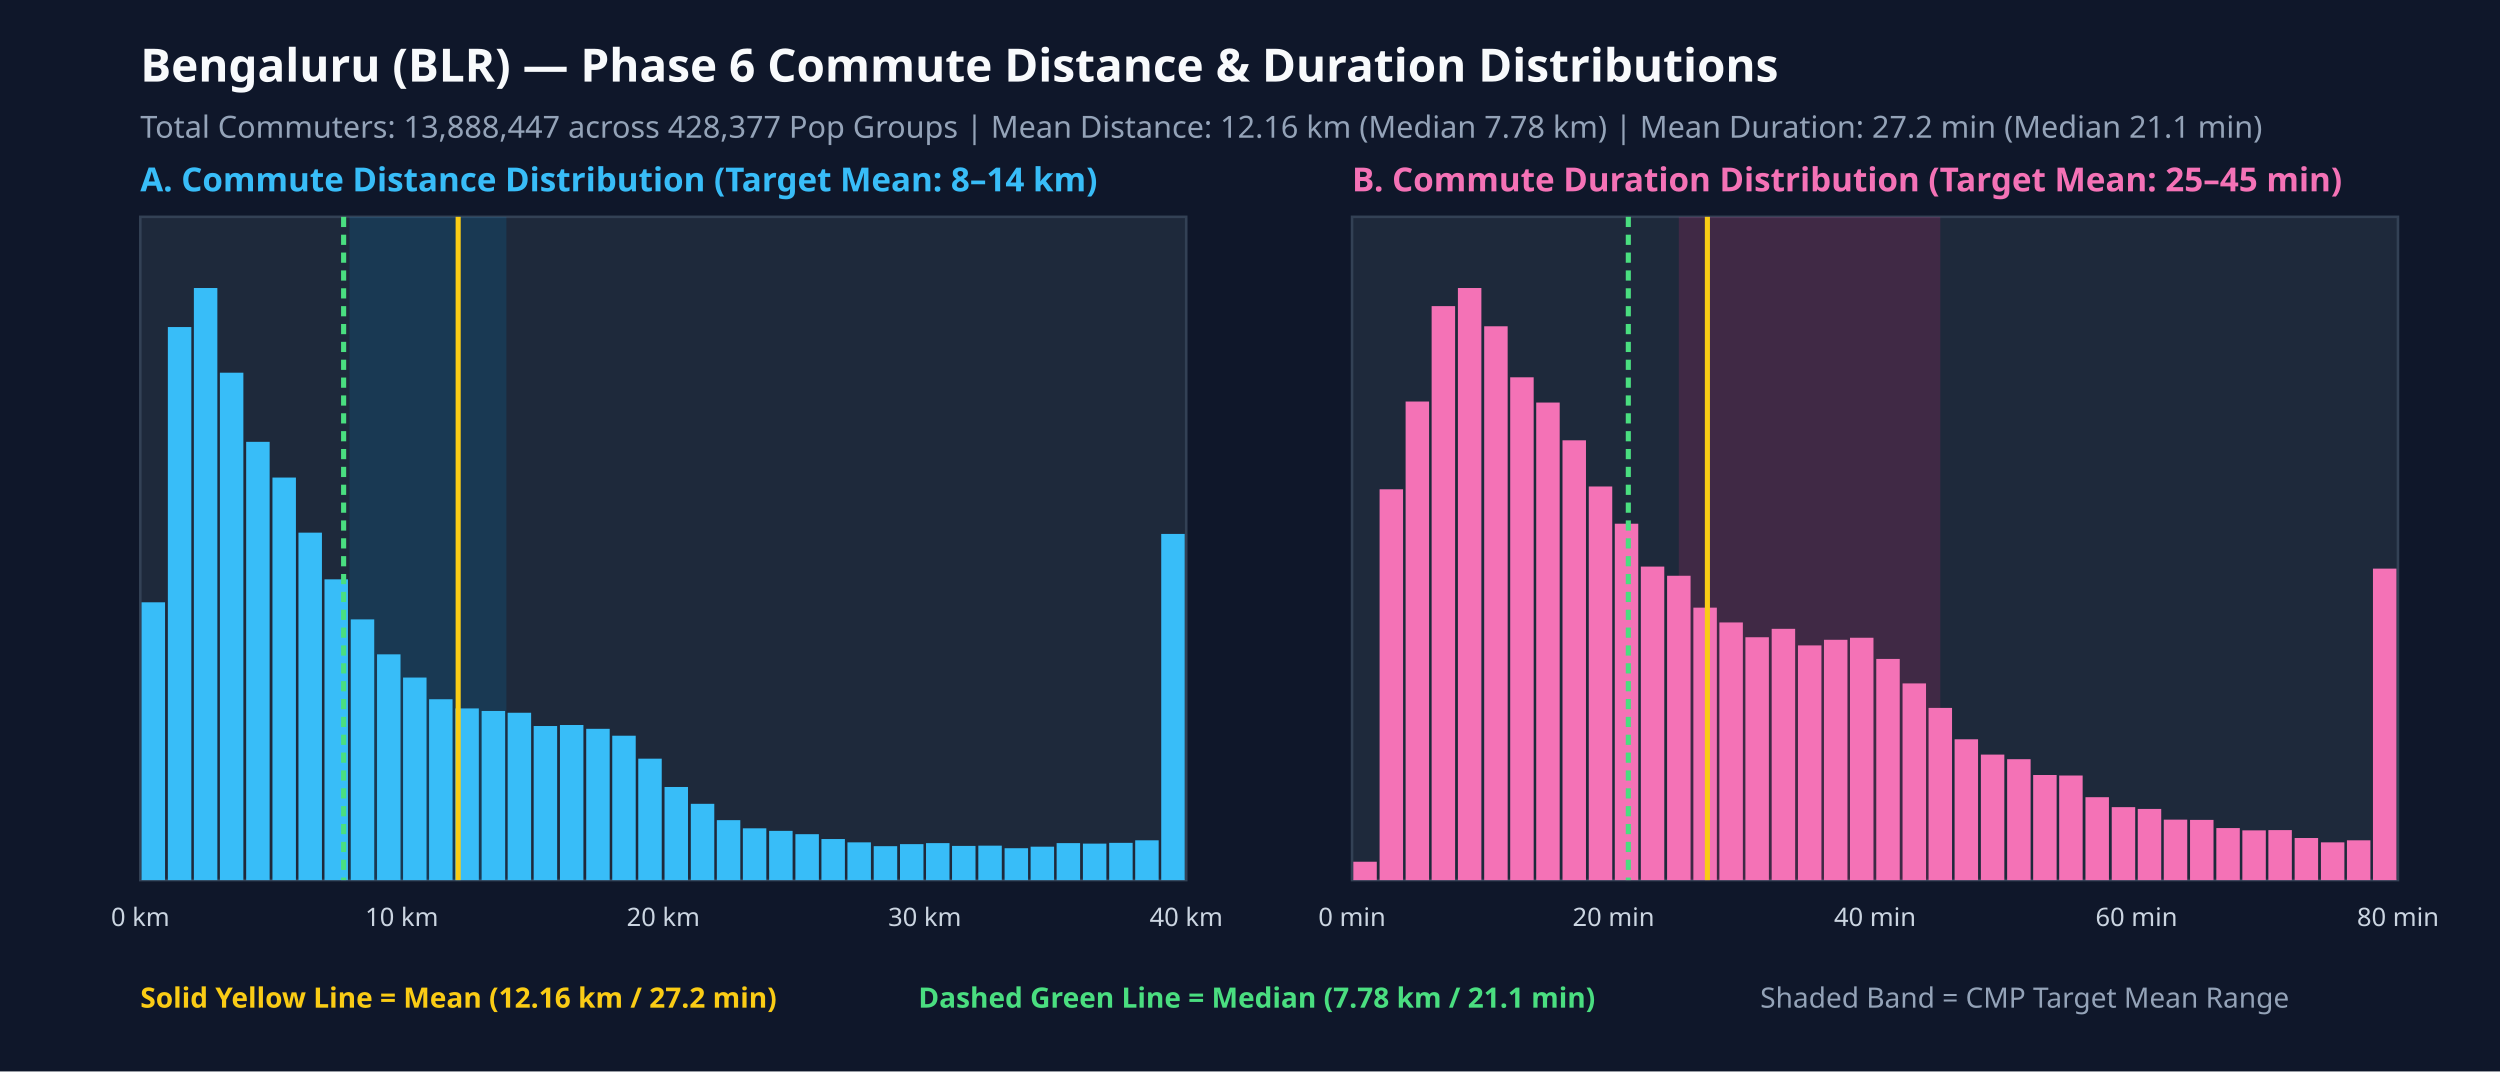
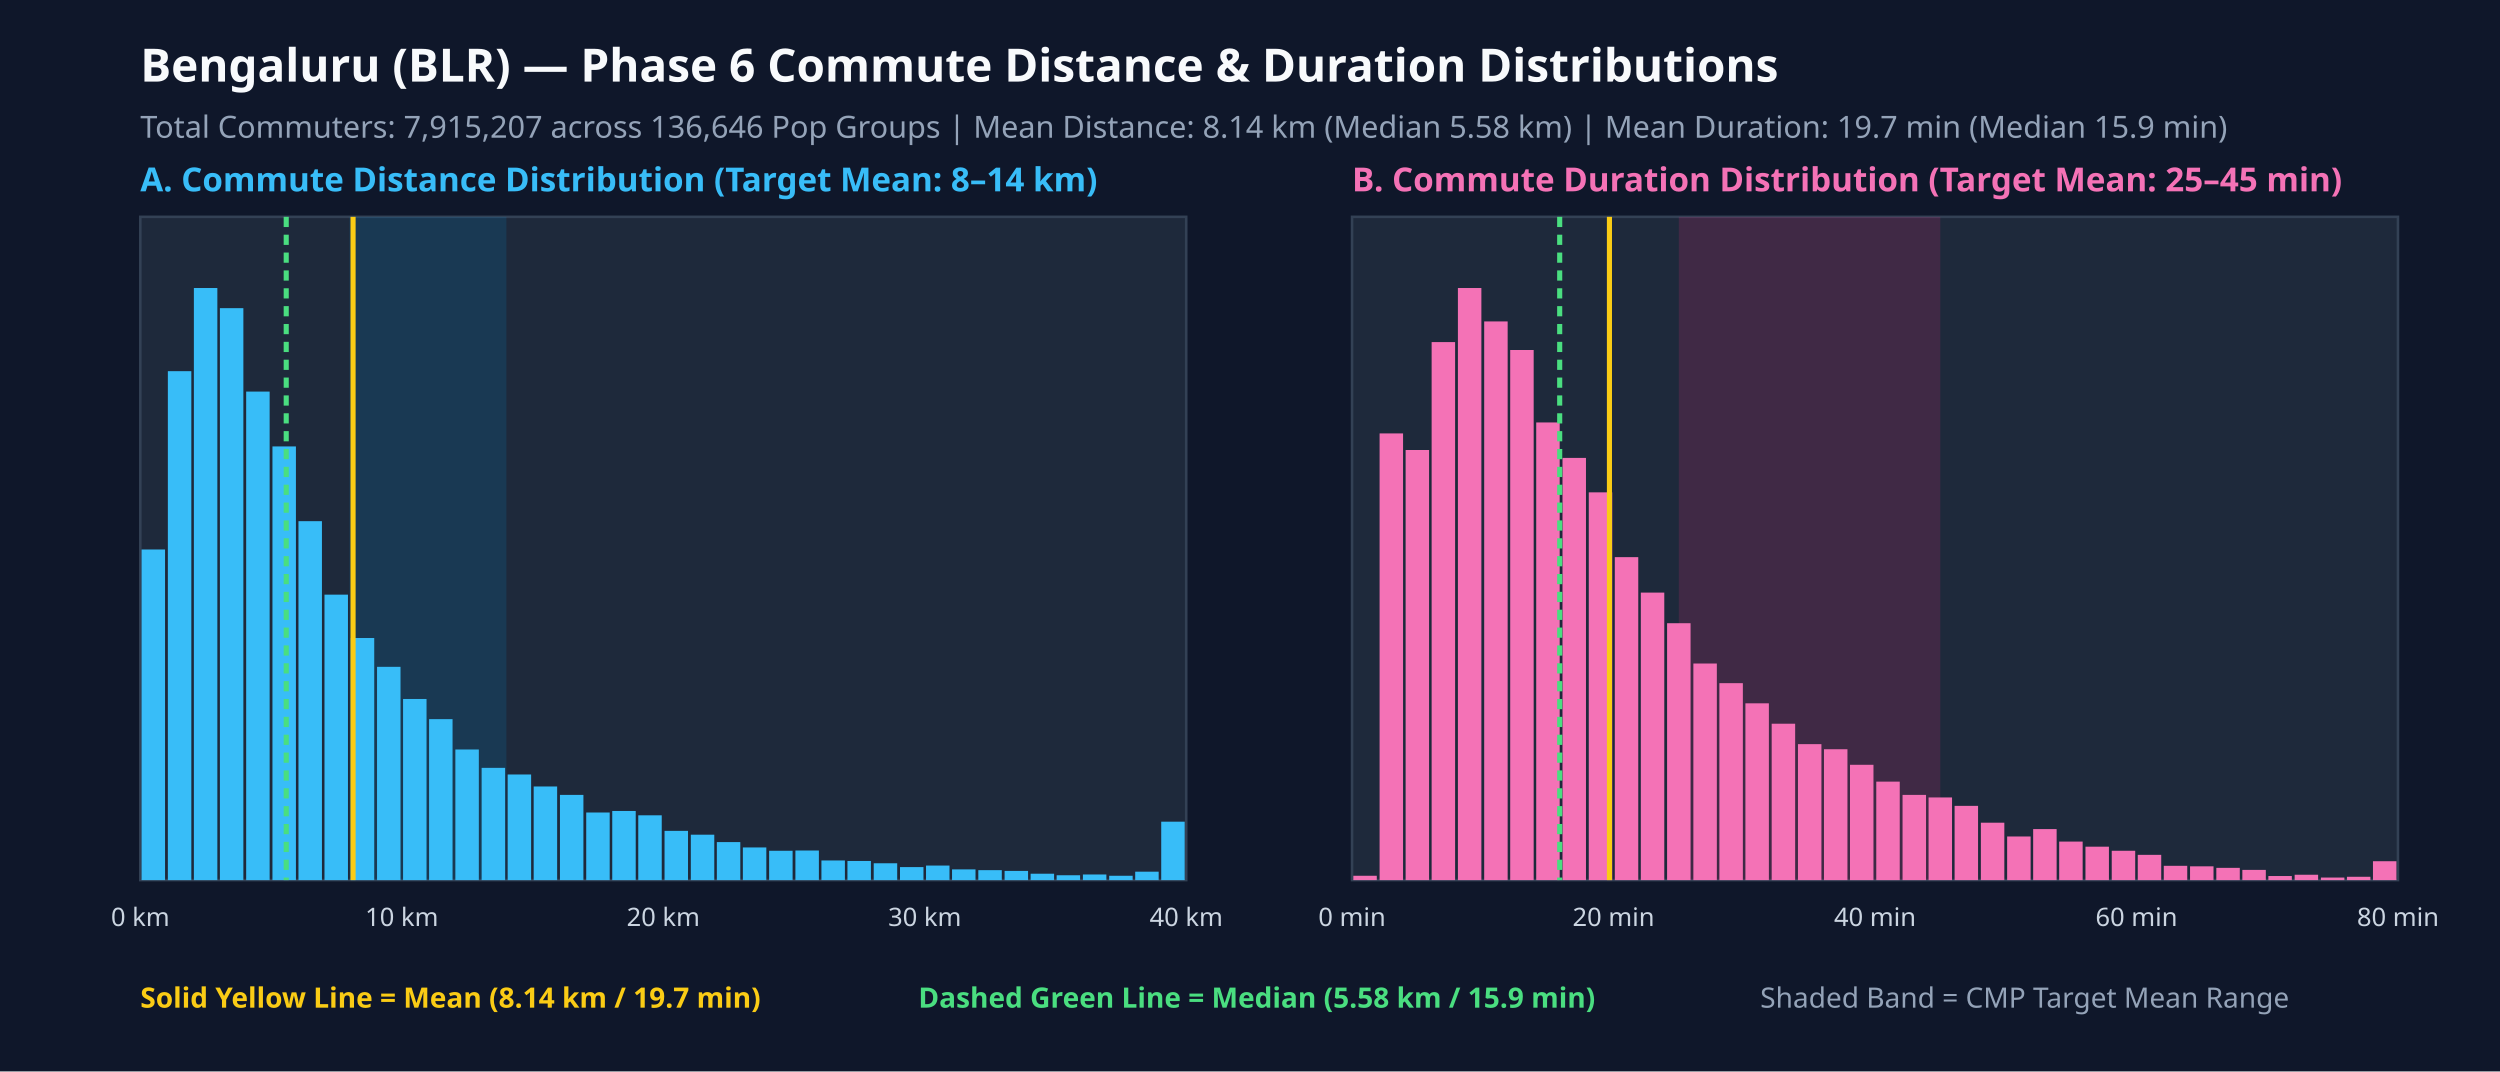
<svg xmlns="http://www.w3.org/2000/svg" width="980" height="420" viewBox="0 0 980 420">
  <rect width="980" height="420" fill="#0f172a" />
  <text x="55" y="32" fill="#f8fafc" font-family="sans-serif" font-size="18" font-weight="bold">Bengaluru (BLR) — Phase 6 Commute Distance &amp; Duration Distributions</text>
-   <text x="55" y="54" fill="#94a3b8" font-family="sans-serif" font-size="12">Total Commuters: 13,888,447 across 428,377 Pop Groups | Mean Distance: 12.16 km (Median 7.78 km) | Mean Duration: 27.2 min (Median 21.1 min)</text>
+   <text x="55" y="54" fill="#94a3b8" font-family="sans-serif" font-size="12">Total Commuters: 7,915,207 across 136,646 Pop Groups | Mean Distance: 8.14 km (Median 5.58 km) | Mean Duration: 19.7 min (Median 15.9 min)</text>
  <text x="55" y="75" fill="#38bdf8" font-family="sans-serif" font-size="13" font-weight="bold">A. Commute Distance Distribution (Target Mean: 8–14 km)</text>
  <rect x="55" y="85" width="410" height="260" fill="#1e293b" stroke="#334155" />
  <rect x="137.0" y="85" width="61.5" height="260" fill="#0284c7" fill-opacity="0.18" />
-   <rect x="55.5" y="236.1" width="9.2" height="108.9" fill="#38bdf8" />
-   <rect x="65.8" y="128.2" width="9.2" height="216.8" fill="#38bdf8" />
+   <rect x="55.5" y="215.4" width="9.2" height="129.6" fill="#38bdf8" />
+   <rect x="65.8" y="145.5" width="9.2" height="199.5" fill="#38bdf8" />
  <rect x="76.0" y="112.9" width="9.2" height="232.1" fill="#38bdf8" />
-   <rect x="86.2" y="146.1" width="9.2" height="198.9" fill="#38bdf8" />
-   <rect x="96.5" y="173.2" width="9.2" height="171.8" fill="#38bdf8" />
-   <rect x="106.8" y="187.2" width="9.2" height="157.8" fill="#38bdf8" />
-   <rect x="117.0" y="208.8" width="9.2" height="136.2" fill="#38bdf8" />
-   <rect x="127.2" y="227.1" width="9.2" height="117.9" fill="#38bdf8" />
-   <rect x="137.5" y="242.8" width="9.2" height="102.2" fill="#38bdf8" />
-   <rect x="147.8" y="256.5" width="9.2" height="88.5" fill="#38bdf8" />
-   <rect x="158.0" y="265.6" width="9.2" height="79.4" fill="#38bdf8" />
-   <rect x="168.2" y="274.1" width="9.2" height="70.9" fill="#38bdf8" />
-   <rect x="178.5" y="277.7" width="9.2" height="67.3" fill="#38bdf8" />
-   <rect x="188.8" y="278.7" width="9.2" height="66.3" fill="#38bdf8" />
-   <rect x="199.0" y="279.4" width="9.2" height="65.6" fill="#38bdf8" />
-   <rect x="209.2" y="284.6" width="9.2" height="60.4" fill="#38bdf8" />
-   <rect x="219.5" y="284.2" width="9.2" height="60.8" fill="#38bdf8" />
-   <rect x="229.8" y="285.7" width="9.2" height="59.3" fill="#38bdf8" />
-   <rect x="240.0" y="288.4" width="9.2" height="56.6" fill="#38bdf8" />
-   <rect x="250.2" y="297.4" width="9.2" height="47.6" fill="#38bdf8" />
-   <rect x="260.5" y="308.5" width="9.2" height="36.5" fill="#38bdf8" />
-   <rect x="270.8" y="315.1" width="9.2" height="29.9" fill="#38bdf8" />
-   <rect x="281.0" y="321.5" width="9.2" height="23.5" fill="#38bdf8" />
-   <rect x="291.2" y="324.7" width="9.2" height="20.3" fill="#38bdf8" />
-   <rect x="301.5" y="325.7" width="9.2" height="19.3" fill="#38bdf8" />
-   <rect x="311.8" y="327.0" width="9.2" height="18.0" fill="#38bdf8" />
-   <rect x="322.0" y="328.9" width="9.2" height="16.1" fill="#38bdf8" />
-   <rect x="332.2" y="330.2" width="9.2" height="14.8" fill="#38bdf8" />
-   <rect x="342.5" y="331.7" width="9.2" height="13.3" fill="#38bdf8" />
-   <rect x="352.8" y="330.9" width="9.2" height="14.1" fill="#38bdf8" />
-   <rect x="363.0" y="330.5" width="9.2" height="14.5" fill="#38bdf8" />
-   <rect x="373.2" y="331.6" width="9.2" height="13.4" fill="#38bdf8" />
-   <rect x="383.5" y="331.5" width="9.2" height="13.5" fill="#38bdf8" />
-   <rect x="393.8" y="332.5" width="9.2" height="12.5" fill="#38bdf8" />
-   <rect x="404.0" y="331.9" width="9.2" height="13.1" fill="#38bdf8" />
-   <rect x="414.2" y="330.5" width="9.2" height="14.5" fill="#38bdf8" />
-   <rect x="424.5" y="330.7" width="9.2" height="14.3" fill="#38bdf8" />
-   <rect x="434.8" y="330.4" width="9.2" height="14.6" fill="#38bdf8" />
-   <rect x="445.0" y="329.4" width="9.2" height="15.6" fill="#38bdf8" />
-   <rect x="455.2" y="209.3" width="9.2" height="135.7" fill="#38bdf8" />
-   <line x1="179.6" y1="85" x2="179.6" y2="345" stroke="#facc15" stroke-width="2" />
-   <line x1="134.7" y1="85" x2="134.7" y2="345" stroke="#4ade80" stroke-width="2" stroke-dasharray="4,3" />
+   <rect x="86.2" y="120.8" width="9.2" height="224.2" fill="#38bdf8" />
+   <rect x="96.5" y="153.5" width="9.2" height="191.5" fill="#38bdf8" />
+   <rect x="106.8" y="175.0" width="9.2" height="170.0" fill="#38bdf8" />
+   <rect x="117.0" y="204.3" width="9.2" height="140.7" fill="#38bdf8" />
+   <rect x="127.2" y="233.1" width="9.2" height="111.9" fill="#38bdf8" />
+   <rect x="137.5" y="250.1" width="9.2" height="94.9" fill="#38bdf8" />
+   <rect x="147.8" y="261.4" width="9.2" height="83.6" fill="#38bdf8" />
+   <rect x="158.0" y="274.0" width="9.2" height="71.0" fill="#38bdf8" />
+   <rect x="168.2" y="281.9" width="9.2" height="63.1" fill="#38bdf8" />
+   <rect x="178.5" y="293.8" width="9.2" height="51.2" fill="#38bdf8" />
+   <rect x="188.8" y="301.0" width="9.2" height="44.0" fill="#38bdf8" />
+   <rect x="199.0" y="303.6" width="9.2" height="41.4" fill="#38bdf8" />
+   <rect x="209.2" y="308.3" width="9.2" height="36.7" fill="#38bdf8" />
+   <rect x="219.5" y="311.6" width="9.2" height="33.4" fill="#38bdf8" />
+   <rect x="229.8" y="318.5" width="9.2" height="26.5" fill="#38bdf8" />
+   <rect x="240.0" y="317.9" width="9.2" height="27.1" fill="#38bdf8" />
+   <rect x="250.2" y="319.6" width="9.2" height="25.4" fill="#38bdf8" />
+   <rect x="260.5" y="325.7" width="9.2" height="19.3" fill="#38bdf8" />
+   <rect x="270.8" y="327.2" width="9.2" height="17.8" fill="#38bdf8" />
+   <rect x="281.0" y="330.1" width="9.2" height="14.9" fill="#38bdf8" />
+   <rect x="291.2" y="332.2" width="9.2" height="12.8" fill="#38bdf8" />
+   <rect x="301.5" y="333.5" width="9.2" height="11.5" fill="#38bdf8" />
+   <rect x="311.8" y="333.4" width="9.2" height="11.6" fill="#38bdf8" />
+   <rect x="322.0" y="337.3" width="9.2" height="7.7" fill="#38bdf8" />
+   <rect x="332.2" y="337.5" width="9.2" height="7.5" fill="#38bdf8" />
+   <rect x="342.5" y="338.4" width="9.2" height="6.6" fill="#38bdf8" />
+   <rect x="352.8" y="339.9" width="9.2" height="5.1" fill="#38bdf8" />
+   <rect x="363.0" y="339.3" width="9.2" height="5.7" fill="#38bdf8" />
+   <rect x="373.2" y="340.8" width="9.2" height="4.2" fill="#38bdf8" />
+   <rect x="383.5" y="341.1" width="9.2" height="3.9" fill="#38bdf8" />
+   <rect x="393.8" y="341.4" width="9.2" height="3.6" fill="#38bdf8" />
+   <rect x="404.0" y="342.5" width="9.2" height="2.5" fill="#38bdf8" />
+   <rect x="414.2" y="343.1" width="9.2" height="1.9" fill="#38bdf8" />
+   <rect x="424.5" y="342.8" width="9.2" height="2.2" fill="#38bdf8" />
+   <rect x="434.8" y="343.3" width="9.2" height="1.7" fill="#38bdf8" />
+   <rect x="445.0" y="341.7" width="9.2" height="3.3" fill="#38bdf8" />
+   <rect x="455.2" y="322.1" width="9.2" height="22.9" fill="#38bdf8" />
+   <line x1="138.4" y1="85" x2="138.4" y2="345" stroke="#facc15" stroke-width="2" />
+   <line x1="112.2" y1="85" x2="112.2" y2="345" stroke="#4ade80" stroke-width="2" stroke-dasharray="4,3" />
  <text x="55.0" y="363" fill="#cbd5e1" font-family="sans-serif" font-size="10" text-anchor="middle">0 km</text>
  <text x="157.5" y="363" fill="#cbd5e1" font-family="sans-serif" font-size="10" text-anchor="middle">10 km</text>
  <text x="260.0" y="363" fill="#cbd5e1" font-family="sans-serif" font-size="10" text-anchor="middle">20 km</text>
  <text x="362.5" y="363" fill="#cbd5e1" font-family="sans-serif" font-size="10" text-anchor="middle">30 km</text>
  <text x="465.0" y="363" fill="#cbd5e1" font-family="sans-serif" font-size="10" text-anchor="middle">40 km</text>
  <text x="530" y="75" fill="#f472b6" font-family="sans-serif" font-size="13" font-weight="bold">B. Commute Duration Distribution (Target Mean: 25–45 min)</text>
  <rect x="530" y="85" width="410" height="260" fill="#1e293b" stroke="#334155" />
  <rect x="658.1" y="85" width="102.5" height="260" fill="#db2777" fill-opacity="0.18" />
-   <rect x="530.5" y="337.8" width="9.2" height="7.2" fill="#f472b6" />
-   <rect x="540.8" y="191.8" width="9.2" height="153.2" fill="#f472b6" />
-   <rect x="551.0" y="157.4" width="9.2" height="187.6" fill="#f472b6" />
-   <rect x="561.2" y="120.0" width="9.2" height="225.0" fill="#f472b6" />
+   <rect x="530.5" y="343.3" width="9.2" height="1.7" fill="#f472b6" />
+   <rect x="540.8" y="169.9" width="9.2" height="175.1" fill="#f472b6" />
+   <rect x="551.0" y="176.4" width="9.2" height="168.6" fill="#f472b6" />
+   <rect x="561.2" y="134.1" width="9.2" height="210.9" fill="#f472b6" />
  <rect x="571.5" y="112.9" width="9.2" height="232.1" fill="#f472b6" />
-   <rect x="581.8" y="127.9" width="9.2" height="217.1" fill="#f472b6" />
-   <rect x="592.0" y="147.9" width="9.2" height="197.1" fill="#f472b6" />
-   <rect x="602.2" y="157.8" width="9.2" height="187.2" fill="#f472b6" />
-   <rect x="612.5" y="172.6" width="9.2" height="172.4" fill="#f472b6" />
-   <rect x="622.8" y="190.7" width="9.2" height="154.3" fill="#f472b6" />
-   <rect x="633.0" y="205.3" width="9.2" height="139.7" fill="#f472b6" />
-   <rect x="643.2" y="222.1" width="9.2" height="122.9" fill="#f472b6" />
-   <rect x="653.5" y="225.7" width="9.2" height="119.3" fill="#f472b6" />
-   <rect x="663.8" y="238.2" width="9.2" height="106.8" fill="#f472b6" />
-   <rect x="674.0" y="244.0" width="9.2" height="101.0" fill="#f472b6" />
-   <rect x="684.2" y="249.8" width="9.2" height="95.2" fill="#f472b6" />
-   <rect x="694.5" y="246.5" width="9.2" height="98.5" fill="#f472b6" />
-   <rect x="704.8" y="253.0" width="9.2" height="92.0" fill="#f472b6" />
-   <rect x="715.0" y="250.8" width="9.2" height="94.2" fill="#f472b6" />
-   <rect x="725.2" y="250.0" width="9.2" height="95.0" fill="#f472b6" />
-   <rect x="735.5" y="258.3" width="9.2" height="86.7" fill="#f472b6" />
-   <rect x="745.8" y="267.9" width="9.2" height="77.1" fill="#f472b6" />
-   <rect x="756.0" y="277.5" width="9.2" height="67.5" fill="#f472b6" />
-   <rect x="766.2" y="289.8" width="9.2" height="55.2" fill="#f472b6" />
-   <rect x="776.5" y="295.8" width="9.2" height="49.2" fill="#f472b6" />
-   <rect x="786.8" y="297.6" width="9.2" height="47.4" fill="#f472b6" />
-   <rect x="797.0" y="303.8" width="9.2" height="41.2" fill="#f472b6" />
-   <rect x="807.2" y="304.0" width="9.2" height="41.0" fill="#f472b6" />
-   <rect x="817.5" y="312.5" width="9.2" height="32.5" fill="#f472b6" />
-   <rect x="827.8" y="316.4" width="9.2" height="28.6" fill="#f472b6" />
-   <rect x="838.0" y="317.1" width="9.2" height="27.9" fill="#f472b6" />
-   <rect x="848.2" y="321.3" width="9.2" height="23.7" fill="#f472b6" />
-   <rect x="858.5" y="321.4" width="9.2" height="23.6" fill="#f472b6" />
-   <rect x="868.8" y="324.6" width="9.2" height="20.4" fill="#f472b6" />
-   <rect x="879.0" y="325.5" width="9.2" height="19.5" fill="#f472b6" />
-   <rect x="889.2" y="325.4" width="9.2" height="19.6" fill="#f472b6" />
-   <rect x="899.5" y="328.5" width="9.2" height="16.5" fill="#f472b6" />
-   <rect x="909.8" y="330.2" width="9.2" height="14.8" fill="#f472b6" />
-   <rect x="920.0" y="329.4" width="9.2" height="15.6" fill="#f472b6" />
-   <rect x="930.2" y="222.9" width="9.2" height="122.1" fill="#f472b6" />
-   <line x1="669.3" y1="85" x2="669.3" y2="345" stroke="#facc15" stroke-width="2" />
-   <line x1="638.3" y1="85" x2="638.3" y2="345" stroke="#4ade80" stroke-width="2" stroke-dasharray="4,3" />
+   <rect x="581.8" y="126.0" width="9.2" height="219.0" fill="#f472b6" />
+   <rect x="592.0" y="137.2" width="9.2" height="207.8" fill="#f472b6" />
+   <rect x="602.2" y="165.6" width="9.2" height="179.4" fill="#f472b6" />
+   <rect x="612.5" y="179.5" width="9.2" height="165.5" fill="#f472b6" />
+   <rect x="622.8" y="193.0" width="9.2" height="152.0" fill="#f472b6" />
+   <rect x="633.0" y="218.4" width="9.2" height="126.6" fill="#f472b6" />
+   <rect x="643.2" y="232.3" width="9.2" height="112.7" fill="#f472b6" />
+   <rect x="653.5" y="244.3" width="9.2" height="100.7" fill="#f472b6" />
+   <rect x="663.8" y="260.1" width="9.2" height="84.9" fill="#f472b6" />
+   <rect x="674.0" y="267.8" width="9.2" height="77.2" fill="#f472b6" />
+   <rect x="684.2" y="275.7" width="9.2" height="69.3" fill="#f472b6" />
+   <rect x="694.5" y="283.7" width="9.2" height="61.3" fill="#f472b6" />
+   <rect x="704.8" y="291.7" width="9.2" height="53.3" fill="#f472b6" />
+   <rect x="715.0" y="293.7" width="9.2" height="51.3" fill="#f472b6" />
+   <rect x="725.2" y="299.8" width="9.2" height="45.2" fill="#f472b6" />
+   <rect x="735.5" y="306.4" width="9.2" height="38.6" fill="#f472b6" />
+   <rect x="745.8" y="311.6" width="9.2" height="33.4" fill="#f472b6" />
+   <rect x="756.0" y="312.6" width="9.2" height="32.4" fill="#f472b6" />
+   <rect x="766.2" y="315.9" width="9.2" height="29.1" fill="#f472b6" />
+   <rect x="776.5" y="322.5" width="9.2" height="22.5" fill="#f472b6" />
+   <rect x="786.8" y="327.9" width="9.2" height="17.1" fill="#f472b6" />
+   <rect x="797.0" y="325.0" width="9.2" height="20.0" fill="#f472b6" />
+   <rect x="807.2" y="329.9" width="9.2" height="15.1" fill="#f472b6" />
+   <rect x="817.5" y="331.9" width="9.2" height="13.1" fill="#f472b6" />
+   <rect x="827.8" y="333.5" width="9.2" height="11.5" fill="#f472b6" />
+   <rect x="838.0" y="335.1" width="9.2" height="9.9" fill="#f472b6" />
+   <rect x="848.2" y="339.4" width="9.2" height="5.6" fill="#f472b6" />
+   <rect x="858.5" y="339.6" width="9.2" height="5.4" fill="#f472b6" />
+   <rect x="868.8" y="340.2" width="9.2" height="4.8" fill="#f472b6" />
+   <rect x="879.0" y="341.0" width="9.2" height="4.0" fill="#f472b6" />
+   <rect x="889.2" y="343.4" width="9.2" height="1.6" fill="#f472b6" />
+   <rect x="899.5" y="342.9" width="9.2" height="2.1" fill="#f472b6" />
+   <rect x="909.8" y="344.0" width="9.2" height="1.0" fill="#f472b6" />
+   <rect x="920.0" y="343.7" width="9.2" height="1.3" fill="#f472b6" />
+   <rect x="930.2" y="337.6" width="9.2" height="7.4" fill="#f472b6" />
+   <line x1="630.9" y1="85" x2="630.9" y2="345" stroke="#facc15" stroke-width="2" />
+   <line x1="611.4" y1="85" x2="611.4" y2="345" stroke="#4ade80" stroke-width="2" stroke-dasharray="4,3" />
  <text x="530.0" y="363" fill="#cbd5e1" font-family="sans-serif" font-size="10" text-anchor="middle">0 min</text>
  <text x="632.5" y="363" fill="#cbd5e1" font-family="sans-serif" font-size="10" text-anchor="middle">20 min</text>
  <text x="735.0" y="363" fill="#cbd5e1" font-family="sans-serif" font-size="10" text-anchor="middle">40 min</text>
  <text x="837.5" y="363" fill="#cbd5e1" font-family="sans-serif" font-size="10" text-anchor="middle">60 min</text>
  <text x="940.0" y="363" fill="#cbd5e1" font-family="sans-serif" font-size="10" text-anchor="middle">80 min</text>
-   <text x="55" y="395" fill="#facc15" font-family="sans-serif" font-size="11" font-weight="bold">Solid Yellow Line = Mean (12.16 km / 27.2 min)</text>
-   <text x="360" y="395" fill="#4ade80" font-family="sans-serif" font-size="11" font-weight="bold">Dashed Green Line = Median (7.78 km / 21.1 min)</text>
+   <text x="55" y="395" fill="#facc15" font-family="sans-serif" font-size="11" font-weight="bold">Solid Yellow Line = Mean (8.14 km / 19.7 min)</text>
+   <text x="360" y="395" fill="#4ade80" font-family="sans-serif" font-size="11" font-weight="bold">Dashed Green Line = Median (5.58 km / 15.9 min)</text>
  <text x="690" y="395" fill="#94a3b8" font-family="sans-serif" font-size="11">Shaded Band = CMP Target Mean Range</text>
</svg>
